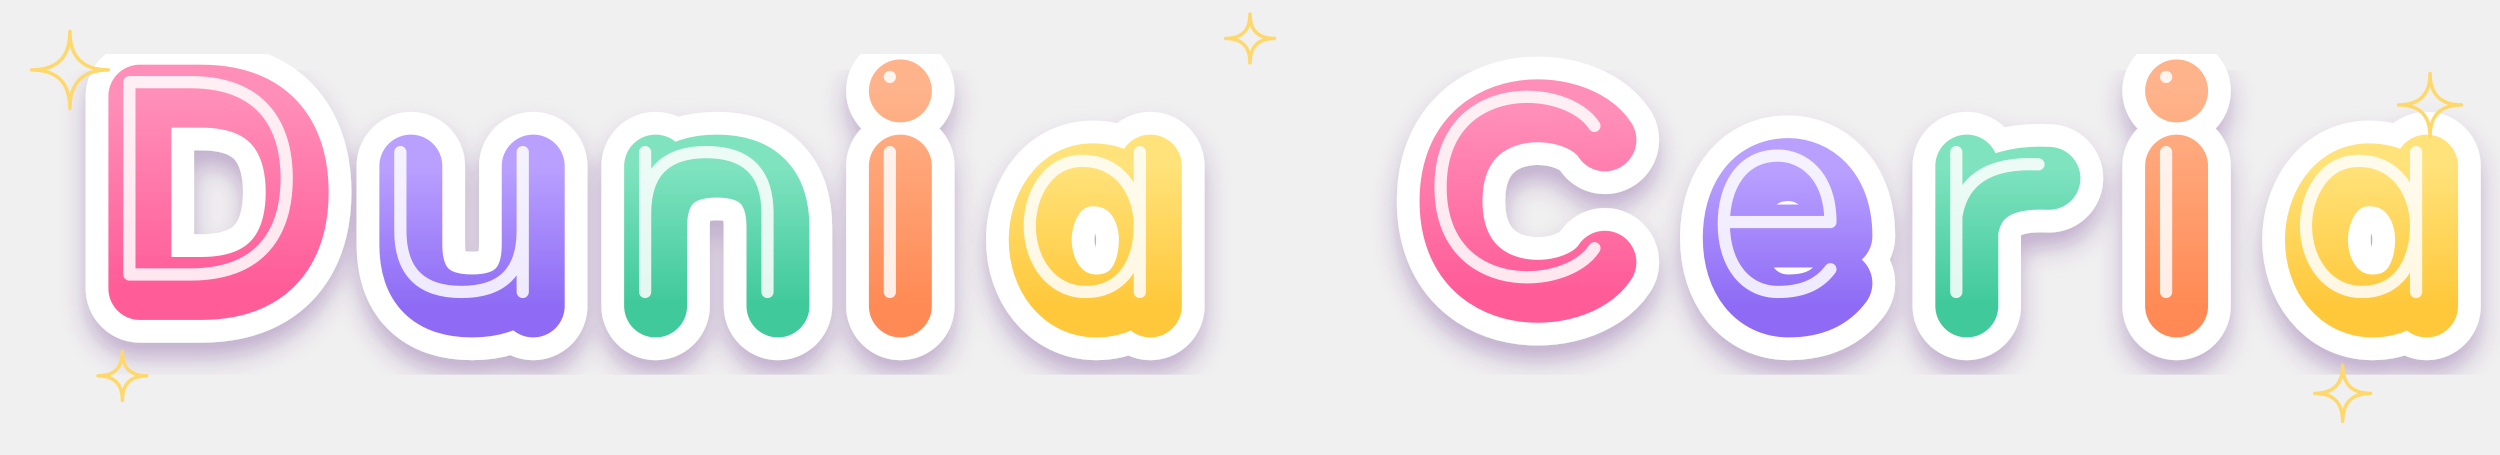
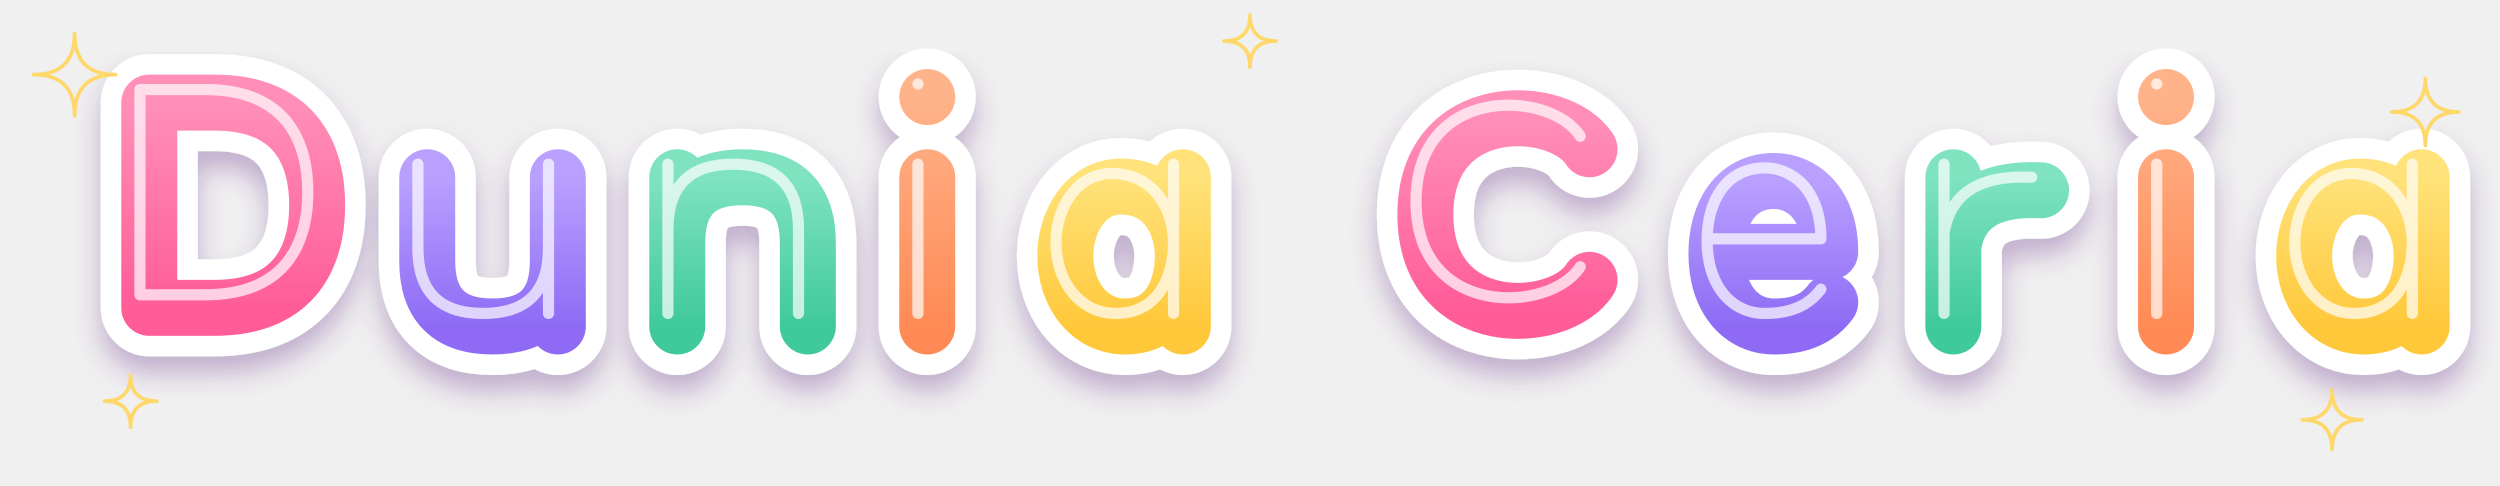
- <svg xmlns="http://www.w3.org/2000/svg" viewBox="0 0 1430 260" width="2860" height="520">
+ <svg xmlns="http://www.w3.org/2000/svg" viewBox="0 0 1340 260" width="1340" height="260">
  <defs>
    <linearGradient id="g0" x1="0" y1="0" x2="0" y2="1">
      <stop offset="0" stop-color="#FF8FB8" stop-opacity="1" />
      <stop offset="1" stop-color="#FF5C98" />
    </linearGradient>
    <linearGradient id="g1" x1="0" y1="0" x2="0" y2="1">
      <stop offset="0" stop-color="#B9A0FF" stop-opacity="1" />
      <stop offset="1" stop-color="#8E6BF5" />
    </linearGradient>
    <linearGradient id="g2" x1="0" y1="0" x2="0" y2="1">
      <stop offset="0" stop-color="#7FE3C0" stop-opacity="1" />
      <stop offset="1" stop-color="#3FC99B" />
    </linearGradient>
    <linearGradient id="g3" x1="0" y1="0" x2="0" y2="1">
      <stop offset="0" stop-color="#FFB38A" stop-opacity="1" />
      <stop offset="1" stop-color="#FF8A55" />
    </linearGradient>
    <linearGradient id="g4" x1="0" y1="0" x2="0" y2="1">
      <stop offset="0" stop-color="#FFE27A" stop-opacity="1" />
      <stop offset="1" stop-color="#FFC83A" />
    </linearGradient>
    <linearGradient id="g6" x1="0" y1="0" x2="0" y2="1">
      <stop offset="0" stop-color="#FF8FB8" stop-opacity="1" />
      <stop offset="1" stop-color="#FF5C98" />
    </linearGradient>
    <linearGradient id="g7" x1="0" y1="0" x2="0" y2="1">
      <stop offset="0" stop-color="#B9A0FF" stop-opacity="1" />
      <stop offset="1" stop-color="#8E6BF5" />
    </linearGradient>
    <linearGradient id="g8" x1="0" y1="0" x2="0" y2="1">
      <stop offset="0" stop-color="#7FE3C0" stop-opacity="1" />
      <stop offset="1" stop-color="#3FC99B" />
    </linearGradient>
    <linearGradient id="g9" x1="0" y1="0" x2="0" y2="1">
      <stop offset="0" stop-color="#FFB38A" stop-opacity="1" />
      <stop offset="1" stop-color="#FF8A55" />
    </linearGradient>
    <linearGradient id="g10" x1="0" y1="0" x2="0" y2="1">
      <stop offset="0" stop-color="#FFE27A" stop-opacity="1" />
      <stop offset="1" stop-color="#FFC83A" />
    </linearGradient>
-     <filter id="sh" x="-10%" y="-10%" width="120%" height="140%">
+     <filter id="sh" x="-10%" y="-20%" width="120%" height="190%">
      <feDropShadow dx="0" dy="9" stdDeviation="7" flood-color="#6a3a8f" flood-opacity=".35" />
    </filter>
    <style>path{fill:none;stroke-linecap:round;stroke-linejoin:round}
- .o{stroke:#fff;stroke-width:62}.f{stroke-width:36}
+ .o{stroke:#fff;stroke-width:52}.f{stroke-width:30}
.s{stroke:#000;stroke-opacity:0;}
- .h{stroke:#fff;stroke-width:7;stroke-opacity:.85}</style>
+ .h{stroke:#fff;stroke-width:6;stroke-opacity:.7}</style>
  </defs>
  <g filter="url(#sh)">
    <g transform="translate(60,40)">
      <path d="M20 15 V125 H55 C100 125 110 95 110 70 C110 45 100 15 55 15 Z" class="o" />
      <path d="M20 15 V125 H55 C100 125 110 95 110 70 C110 45 100 15 55 15 Z" stroke="url(#g0)" class="f" />
      <path d="M20 15 V125 H55 C100 125 110 95 110 70 C110 45 100 15 55 15 Z" class="s" />
-       <path d="M20 15 V125 H55 C100 125 110 95 110 70 C110 45 100 15 55 15 Z" class="h" transform="translate(-6,-8)" />
+       <path d="M20 15 V125 H55 C100 125 110 95 110 70 C110 45 100 15 55 15 Z" class="h" transform="translate(-5,-7)" />
    </g>
-     <g transform="translate(220,40)">
+     <g transform="translate(214,40)">
      <path d="M15 55 V100 Q15 135 50 135 Q85 135 85 100 V55 M85 100 V135" class="o" />
      <path d="M15 55 V100 Q15 135 50 135 Q85 135 85 100 V55 M85 100 V135" stroke="url(#g1)" class="f" />
      <path d="M15 55 V100 Q15 135 50 135 Q85 135 85 100 V55 M85 100 V135" class="s" />
-       <path d="M15 55 V100 Q15 135 50 135 Q85 135 85 100 V55 M85 100 V135" class="h" transform="translate(-6,-8)" />
+       <path d="M15 55 V100 Q15 135 50 135 Q85 135 85 100 V55 M85 100 V135" class="h" transform="translate(-5,-7)" />
    </g>
-     <g transform="translate(360,40)">
+     <g transform="translate(348,40)">
      <path d="M15 135 V55 M15 90 Q15 55 50 55 Q85 55 85 90 V135" class="o" />
      <path d="M15 135 V55 M15 90 Q15 55 50 55 Q85 55 85 90 V135" stroke="url(#g2)" class="f" />
      <path d="M15 135 V55 M15 90 Q15 55 50 55 Q85 55 85 90 V135" class="s" />
-       <path d="M15 135 V55 M15 90 Q15 55 50 55 Q85 55 85 90 V135" class="h" transform="translate(-6,-8)" />
+       <path d="M15 135 V55 M15 90 Q15 55 50 55 Q85 55 85 90 V135" class="h" transform="translate(-5,-7)" />
    </g>
-     <g transform="translate(500,40)">
+     <g transform="translate(482,40)">
      <path d="M15 55 V135 M15 12 h0.01" class="o" />
      <path d="M15 55 V135 M15 12 h0.01" stroke="url(#g3)" class="f" />
      <path d="M15 55 V135 M15 12 h0.01" class="s" />
-       <path d="M15 55 V135 M15 12 h0.01" class="h" transform="translate(-6,-8)" />
+       <path d="M15 55 V135 M15 12 h0.01" class="h" transform="translate(-5,-7)" />
    </g>
-     <g transform="translate(580,40)">
+     <g transform="translate(556,40)">
      <path d="M45 60 C25 60 15 80 15 97 C15 118 28 135 47 135 C70 135 78 115 78 97 C78 80 68 60 45 60 Z M78 55 V135" class="o" />
      <path d="M45 60 C25 60 15 80 15 97 C15 118 28 135 47 135 C70 135 78 115 78 97 C78 80 68 60 45 60 Z M78 55 V135" stroke="url(#g4)" class="f" />
      <path d="M45 60 C25 60 15 80 15 97 C15 118 28 135 47 135 C70 135 78 115 78 97 C78 80 68 60 45 60 Z M78 55 V135" class="s" />
-       <path d="M45 60 C25 60 15 80 15 97 C15 118 28 135 47 135 C70 135 78 115 78 97 C78 80 68 60 45 60 Z M78 55 V135" class="h" transform="translate(-6,-8)" />
+       <path d="M45 60 C25 60 15 80 15 97 C15 118 28 135 47 135 C70 135 78 115 78 97 C78 80 68 60 45 60 Z M78 55 V135" class="h" transform="translate(-5,-7)" />
    </g>
-     <g transform="translate(810,40)">
+     <g transform="translate(744,40)">
      <path d="M108 40 C92 15 20 12 20 75 C20 138 92 135 108 110" class="o" />
      <path d="M108 40 C92 15 20 12 20 75 C20 138 92 135 108 110" stroke="url(#g6)" class="f" />
      <path d="M108 40 C92 15 20 12 20 75 C20 138 92 135 108 110" class="s" />
-       <path d="M108 40 C92 15 20 12 20 75 C20 138 92 135 108 110" class="h" transform="translate(-6,-8)" />
+       <path d="M108 40 C92 15 20 12 20 75 C20 138 92 135 108 110" class="h" transform="translate(-5,-7)" />
    </g>
-     <g transform="translate(975,40)">
+     <g transform="translate(903,40)">
      <path d="M20 95 H78 C78 68 62 57 48 57 C27 57 17 75 17 96 C17 120 30 135 48 135 C63 135 72 130 78 122" class="o" />
      <path d="M20 95 H78 C78 68 62 57 48 57 C27 57 17 75 17 96 C17 120 30 135 48 135 C63 135 72 130 78 122" stroke="url(#g7)" class="f" />
      <path d="M20 95 H78 C78 68 62 57 48 57 C27 57 17 75 17 96 C17 120 30 135 48 135 C63 135 72 130 78 122" class="s" />
-       <path d="M20 95 H78 C78 68 62 57 48 57 C27 57 17 75 17 96 C17 120 30 135 48 135 C63 135 72 130 78 122" class="h" transform="translate(-6,-8)" />
+       <path d="M20 95 H78 C78 68 62 57 48 57 C27 57 17 75 17 96 C17 120 30 135 48 135 C63 135 72 130 78 122" class="h" transform="translate(-5,-7)" />
    </g>
-     <g transform="translate(1110,40)">
+     <g transform="translate(1032,40)">
      <path d="M15 135 V55 M15 92 Q20 60 62 62" class="o" />
      <path d="M15 135 V55 M15 92 Q20 60 62 62" stroke="url(#g8)" class="f" />
      <path d="M15 135 V55 M15 92 Q20 60 62 62" class="s" />
-       <path d="M15 135 V55 M15 92 Q20 60 62 62" class="h" transform="translate(-6,-8)" />
+       <path d="M15 135 V55 M15 92 Q20 60 62 62" class="h" transform="translate(-5,-7)" />
    </g>
-     <g transform="translate(1230,40)">
+     <g transform="translate(1146,40)">
      <path d="M15 55 V135 M15 12 h0.01" class="o" />
      <path d="M15 55 V135 M15 12 h0.01" stroke="url(#g9)" class="f" />
      <path d="M15 55 V135 M15 12 h0.01" class="s" />
-       <path d="M15 55 V135 M15 12 h0.01" class="h" transform="translate(-6,-8)" />
+       <path d="M15 55 V135 M15 12 h0.01" class="h" transform="translate(-5,-7)" />
    </g>
-     <g transform="translate(1310,40)">
+     <g transform="translate(1220,40)">
      <path d="M45 60 C25 60 15 80 15 97 C15 118 28 135 47 135 C70 135 78 115 78 97 C78 80 68 60 45 60 Z M78 55 V135" class="o" />
      <path d="M45 60 C25 60 15 80 15 97 C15 118 28 135 47 135 C70 135 78 115 78 97 C78 80 68 60 45 60 Z M78 55 V135" stroke="url(#g10)" class="f" />
      <path d="M45 60 C25 60 15 80 15 97 C15 118 28 135 47 135 C70 135 78 115 78 97 C78 80 68 60 45 60 Z M78 55 V135" class="s" />
-       <path d="M45 60 C25 60 15 80 15 97 C15 118 28 135 47 135 C70 135 78 115 78 97 C78 80 68 60 45 60 Z M78 55 V135" class="h" transform="translate(-6,-8)" />
+       <path d="M45 60 C25 60 15 80 15 97 C15 118 28 135 47 135 C70 135 78 115 78 97 C78 80 68 60 45 60 Z M78 55 V135" class="h" transform="translate(-5,-7)" />
    </g>
  </g>
  <path d="M40 18 Q40 40 62 40 Q40 40 40 62 Q40 40 18 40 Q40 40 40 18Z" fill="#fff" stroke="#FFD86B" stroke-width="2" />
-   <path d="M1390 42 Q1390 60 1408 60 Q1390 60 1390 78 Q1390 60 1372 60 Q1390 60 1390 42Z" fill="#fff" stroke="#FFD86B" stroke-width="2" />
-   <path d="M715.0 8 Q715.0 22 729.0 22 Q715.0 22 715.0 36 Q715.0 22 701.0 22 Q715.0 22 715.0 8Z" fill="#fff" stroke="#FFD86B" stroke-width="2" />
-   <path d="M1340 209 Q1340 225 1356 225 Q1340 225 1340 241 Q1340 225 1324 225 Q1340 225 1340 209Z" fill="#fff" stroke="#FFD86B" stroke-width="2" />
+   <path d="M1300 42 Q1300 60 1318 60 Q1300 60 1300 78 Q1300 60 1282 60 Q1300 60 1300 42Z" fill="#fff" stroke="#FFD86B" stroke-width="2" />
+   <path d="M670.0 8 Q670.0 22 684.0 22 Q670.0 22 670.0 36 Q670.0 22 656.0 22 Q670.0 22 670.0 8Z" fill="#fff" stroke="#FFD86B" stroke-width="2" />
+   <path d="M1250 209 Q1250 225 1266 225 Q1250 225 1250 241 Q1250 225 1234 225 Q1250 225 1250 209Z" fill="#fff" stroke="#FFD86B" stroke-width="2" />
  <path d="M70 201 Q70 215 84 215 Q70 215 70 229 Q70 215 56 215 Q70 215 70 201Z" fill="#fff" stroke="#FFD86B" stroke-width="2" />
</svg>
